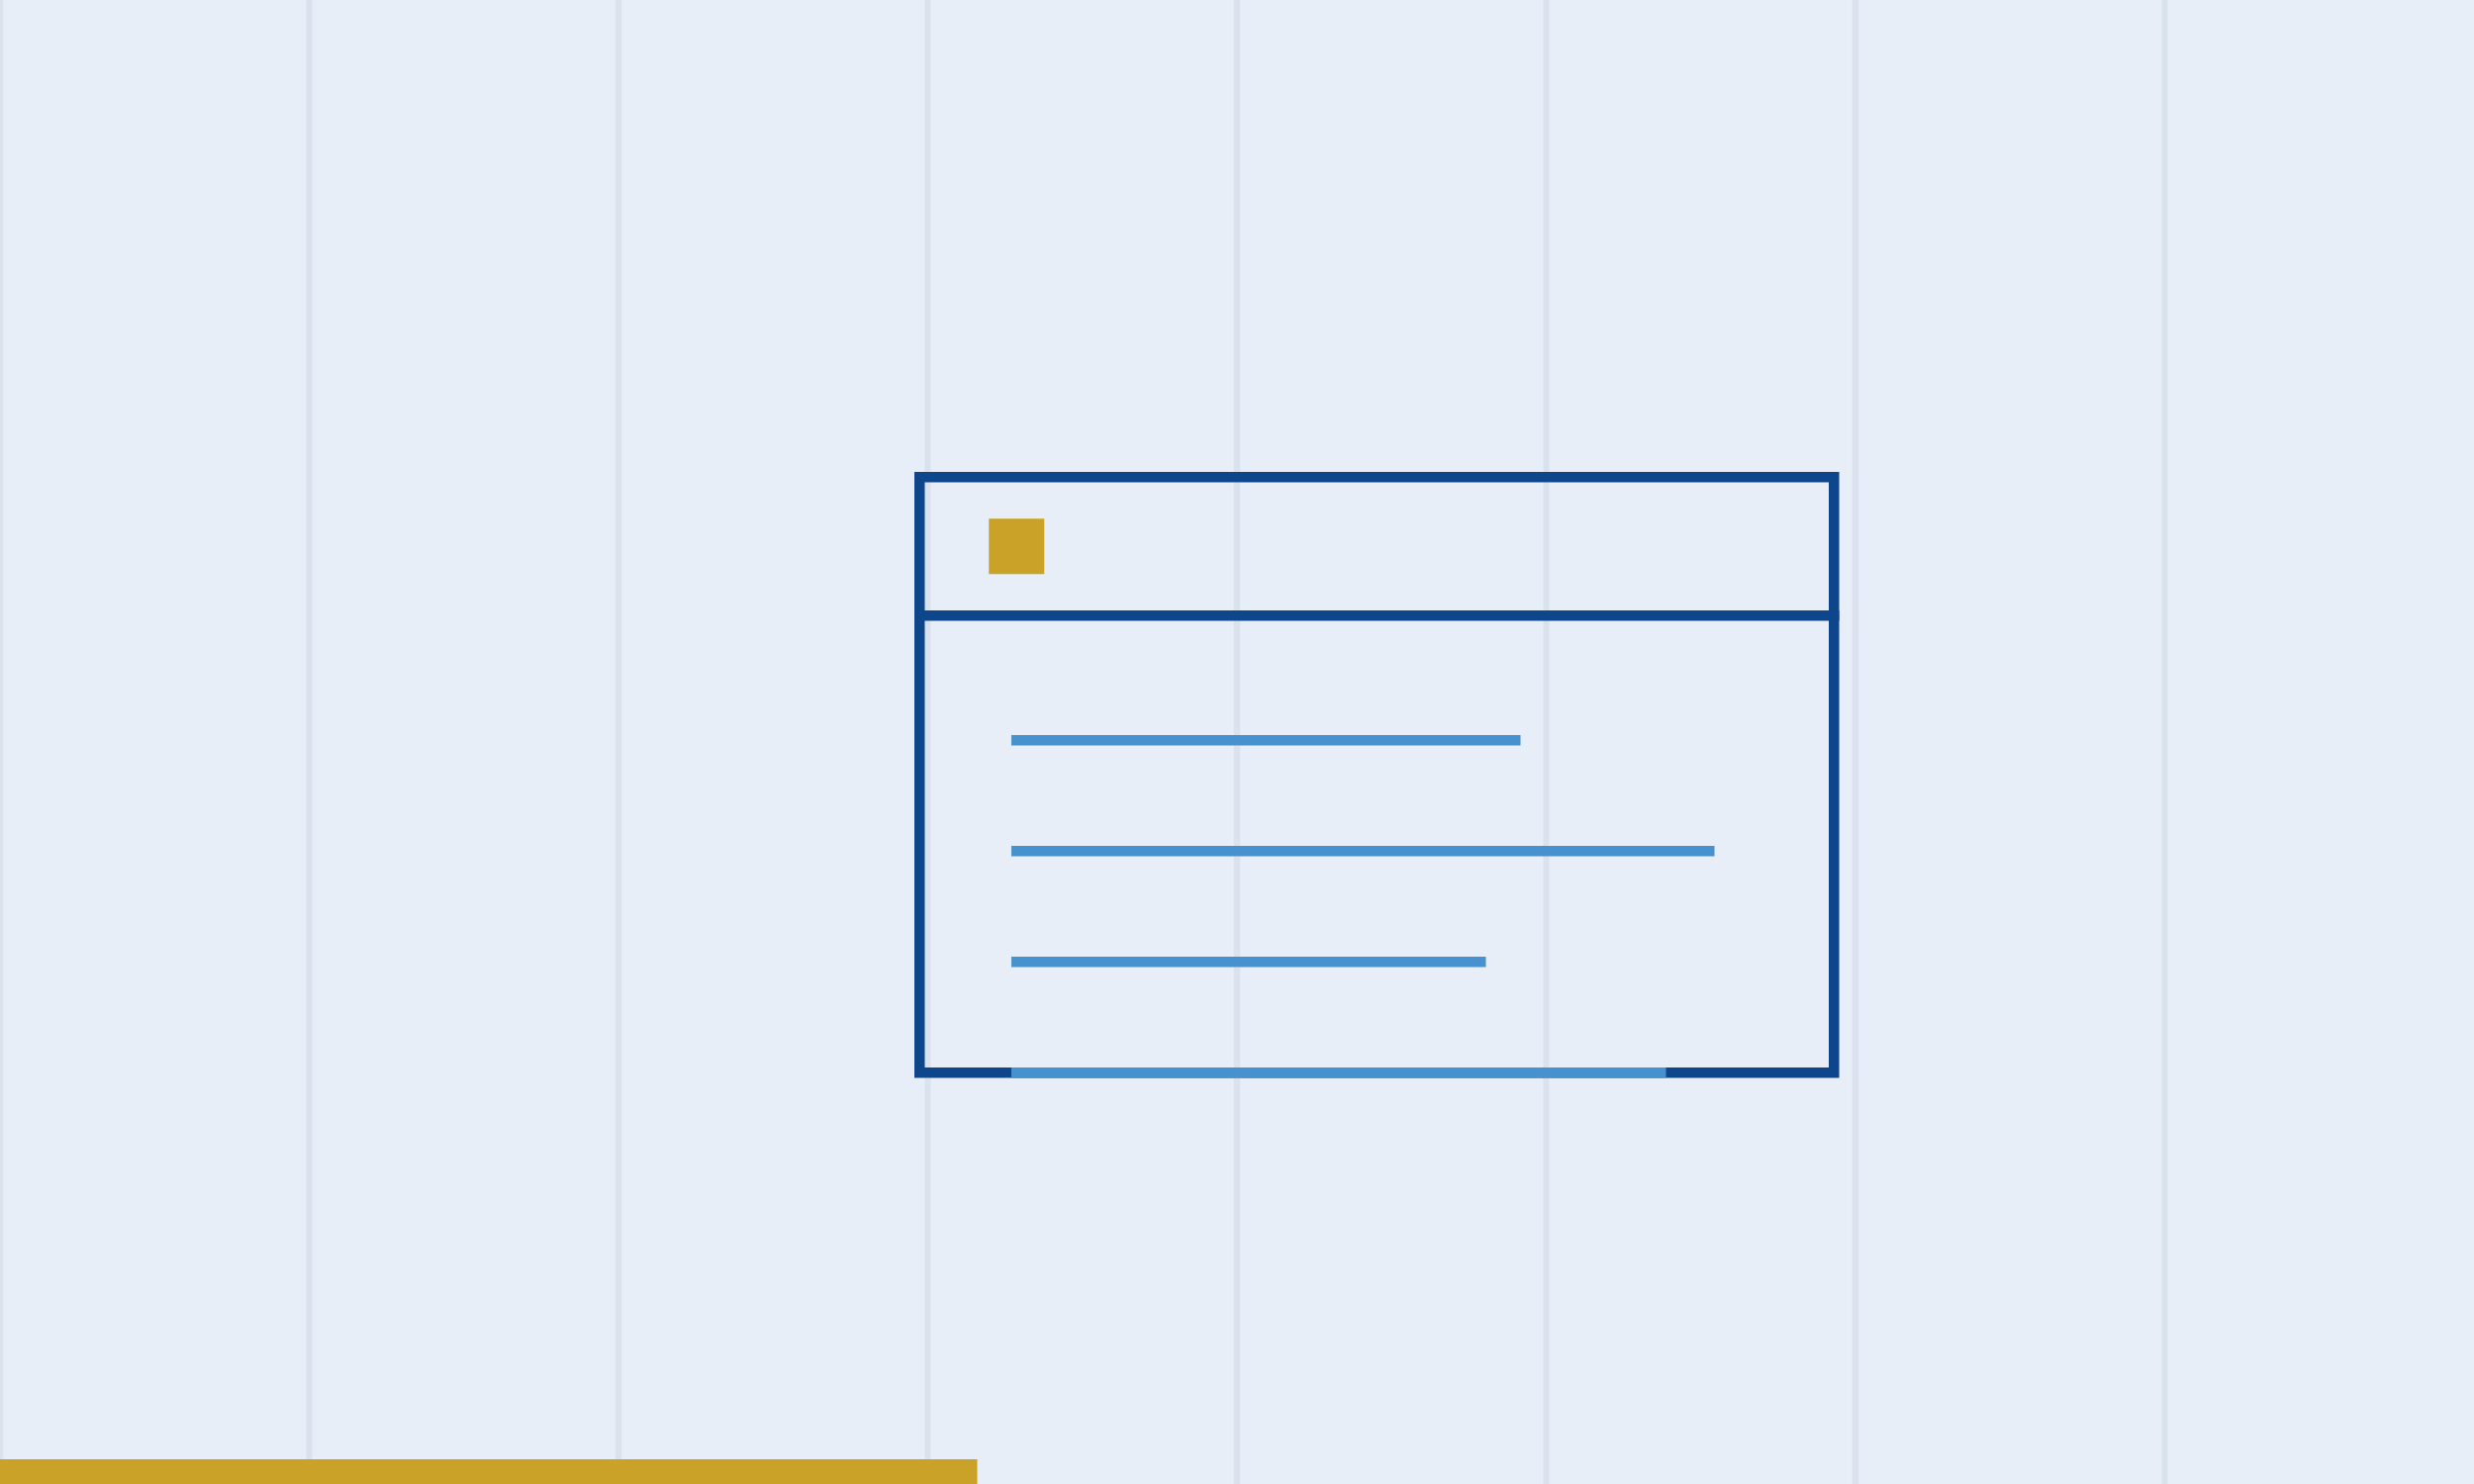
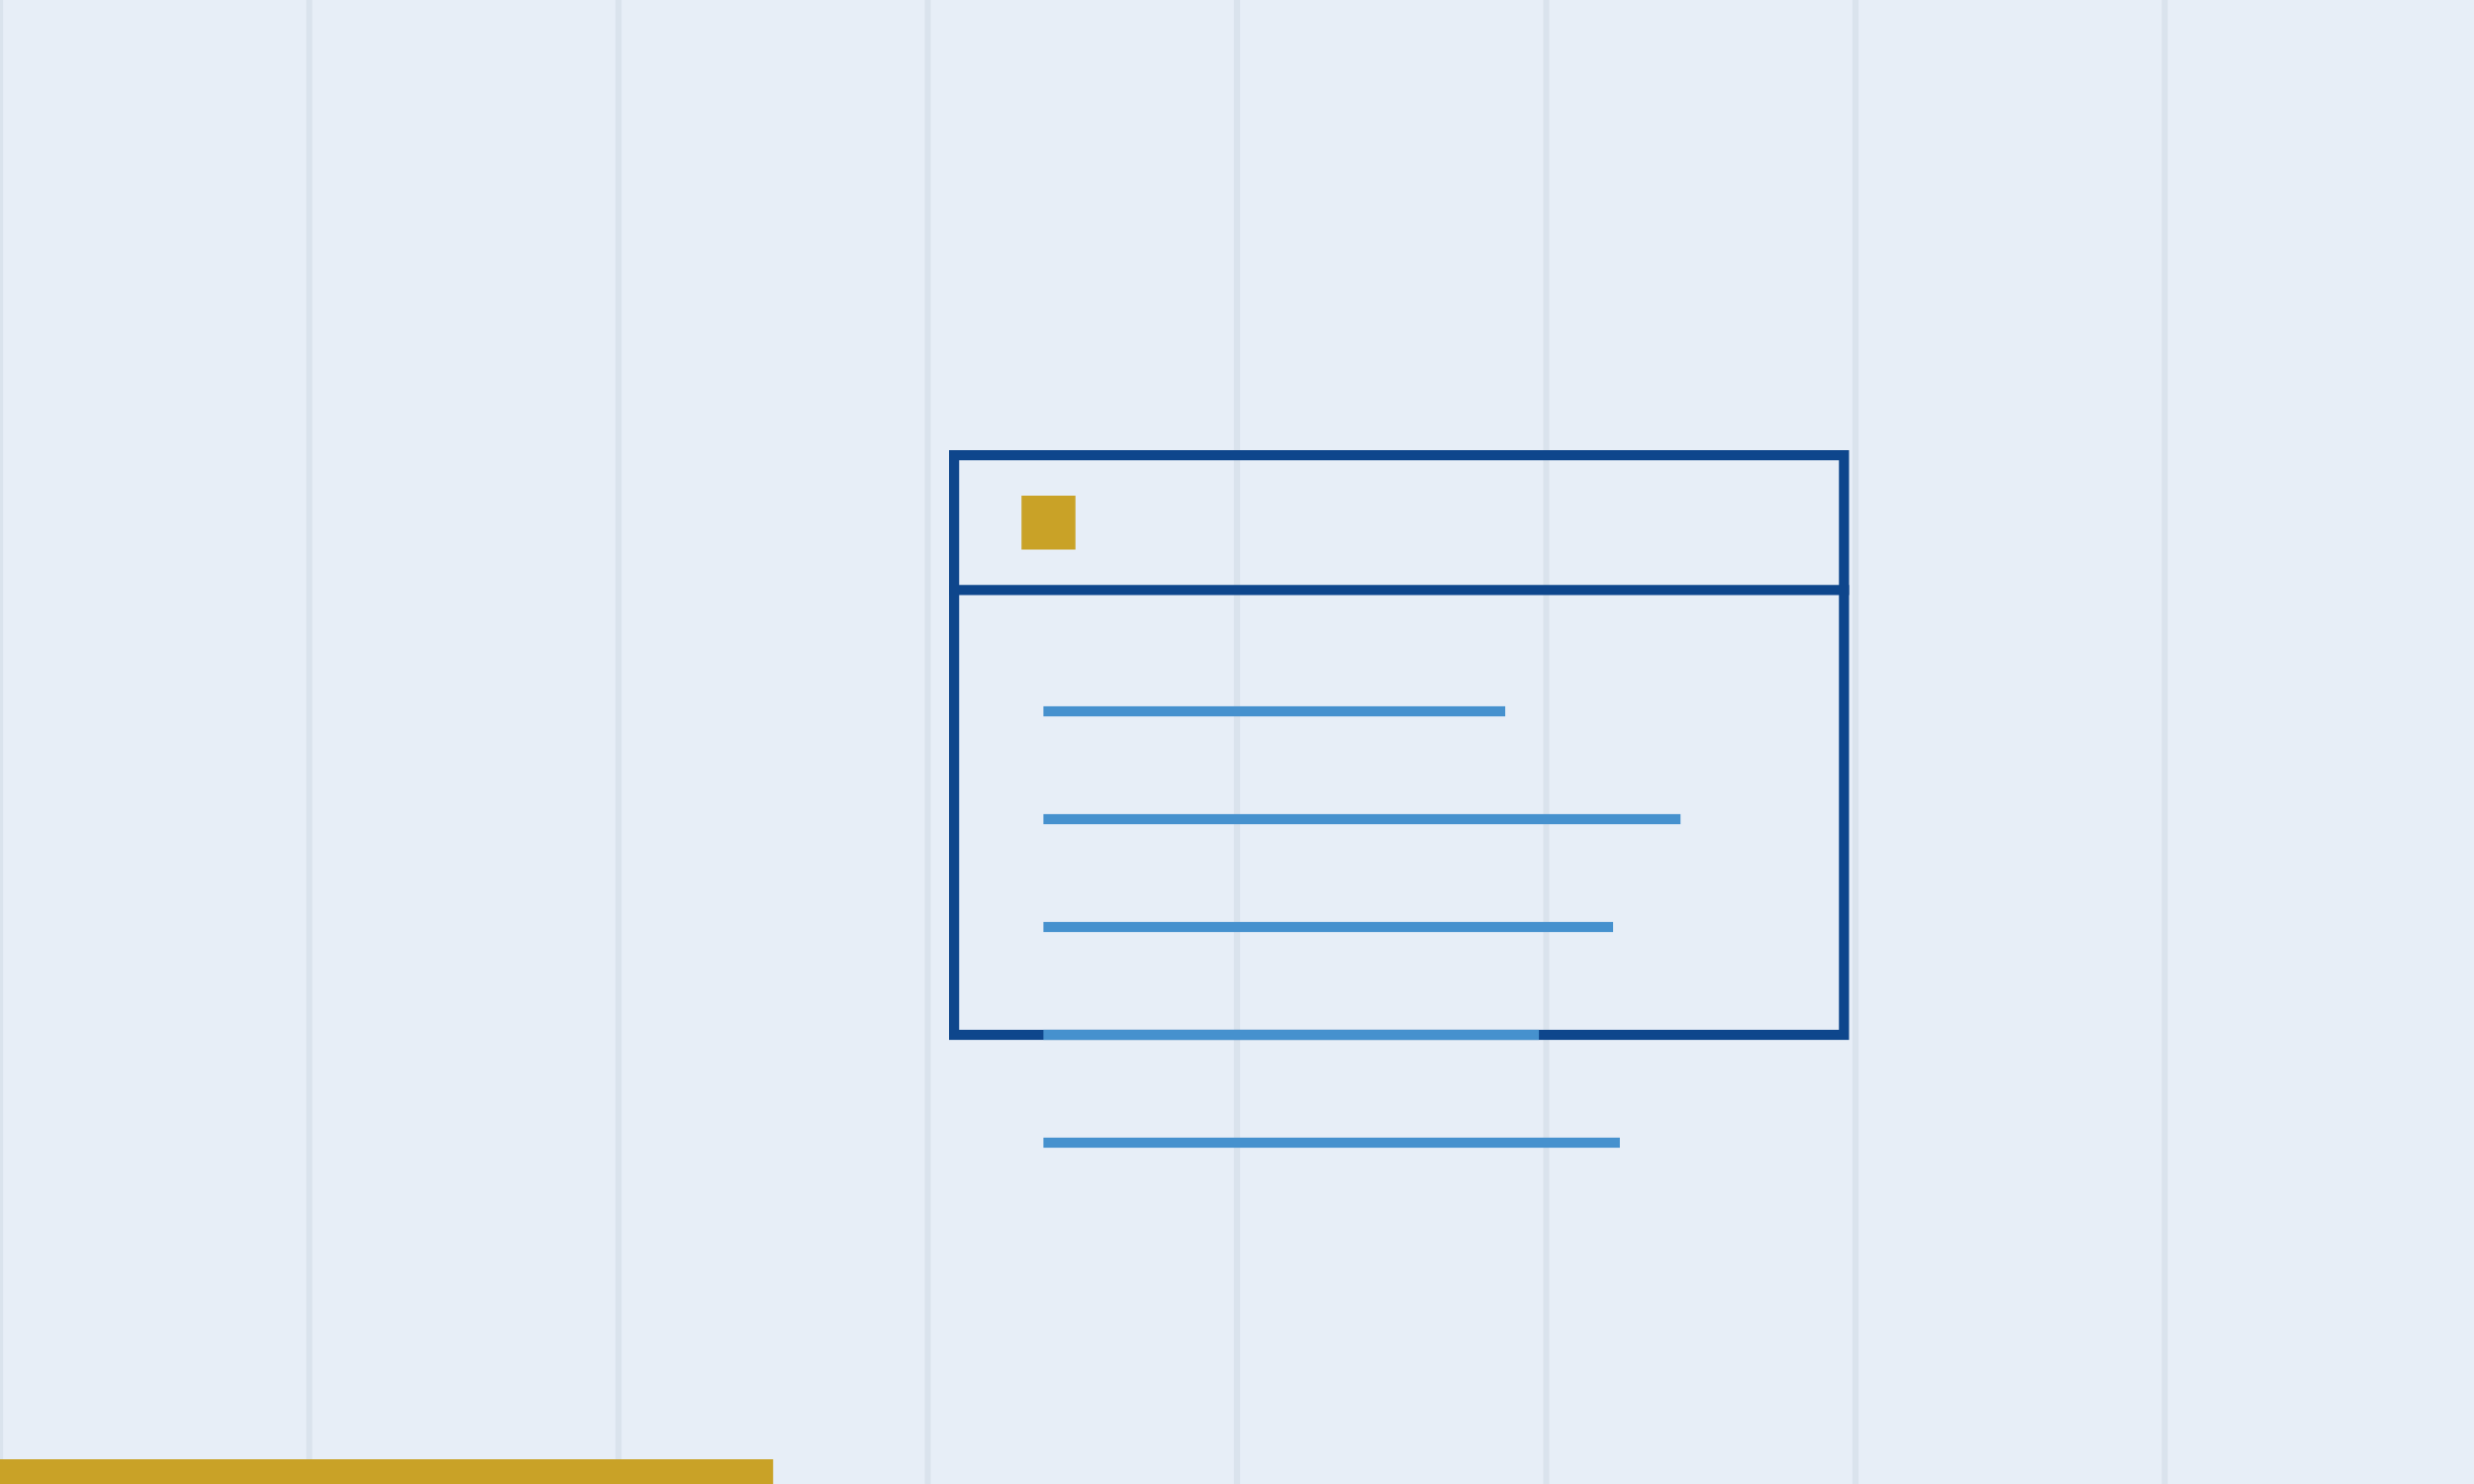
<svg xmlns="http://www.w3.org/2000/svg" viewBox="0 0 400 240" width="400" height="240" role="img" aria-hidden="true">
  <rect width="400" height="240" fill="#e7eef7" />
  <line x1="0" y1="0" x2="0" y2="240" stroke="#14315b" stroke-width="1" opacity=".06" />
  <line x1="50" y1="0" x2="50" y2="240" stroke="#14315b" stroke-width="1" opacity=".06" />
  <line x1="100" y1="0" x2="100" y2="240" stroke="#14315b" stroke-width="1" opacity=".06" />
  <line x1="150" y1="0" x2="150" y2="240" stroke="#14315b" stroke-width="1" opacity=".06" />
  <line x1="200" y1="0" x2="200" y2="240" stroke="#14315b" stroke-width="1" opacity=".06" />
  <line x1="250" y1="0" x2="250" y2="240" stroke="#14315b" stroke-width="1" opacity=".06" />
  <line x1="300" y1="0" x2="300" y2="240" stroke="#14315b" stroke-width="1" opacity=".06" />
  <line x1="350" y1="0" x2="350" y2="240" stroke="#14315b" stroke-width="1" opacity=".06" />
-   <g transform="translate(133 57) scale(1.12)">
+   <g transform="translate(139 54) scale(1.09 1.09)">
    <rect x="14" y="18" width="132" height="86" fill="none" stroke="#0E468C" stroke-width="1.5" />
    <line x1="14" y1="38" x2="146" y2="38" stroke="#0E468C" stroke-width="1.5" stroke-linecap="square" />
-     <line x1="28" y1="56" x2="100" y2="56" stroke="#4691CE" stroke-width="1.5" stroke-linecap="square" />
-     <line x1="28" y1="72" x2="128" y2="72" stroke="#4691CE" stroke-width="1.5" stroke-linecap="square" />
-     <line x1="28" y1="88" x2="95" y2="88" stroke="#4691CE" stroke-width="1.5" stroke-linecap="square" />
-     <line x1="28" y1="104" x2="121" y2="104" stroke="#4691CE" stroke-width="1.5" stroke-linecap="square" />
+     <line x1="28" y1="56" x2="95" y2="56" stroke="#4691CE" stroke-width="1.5" stroke-linecap="square" />
+     <line x1="28" y1="72" x2="121" y2="72" stroke="#4691CE" stroke-width="1.5" stroke-linecap="square" />
+     <line x1="28" y1="88" x2="111" y2="88" stroke="#4691CE" stroke-width="1.5" stroke-linecap="square" />
+     <line x1="28" y1="104" x2="100" y2="104" stroke="#4691CE" stroke-width="1.5" stroke-linecap="square" />
+     <line x1="28" y1="120" x2="112" y2="120" stroke="#4691CE" stroke-width="1.5" stroke-linecap="square" />
    <rect x="24" y="24" width="8" height="8" fill="#C9A227" />
  </g>
-   <rect x="0" y="236" width="158" height="4" fill="#C9A227" />
+   <rect x="0" y="236" width="125" height="4" fill="#C9A227" />
</svg>
